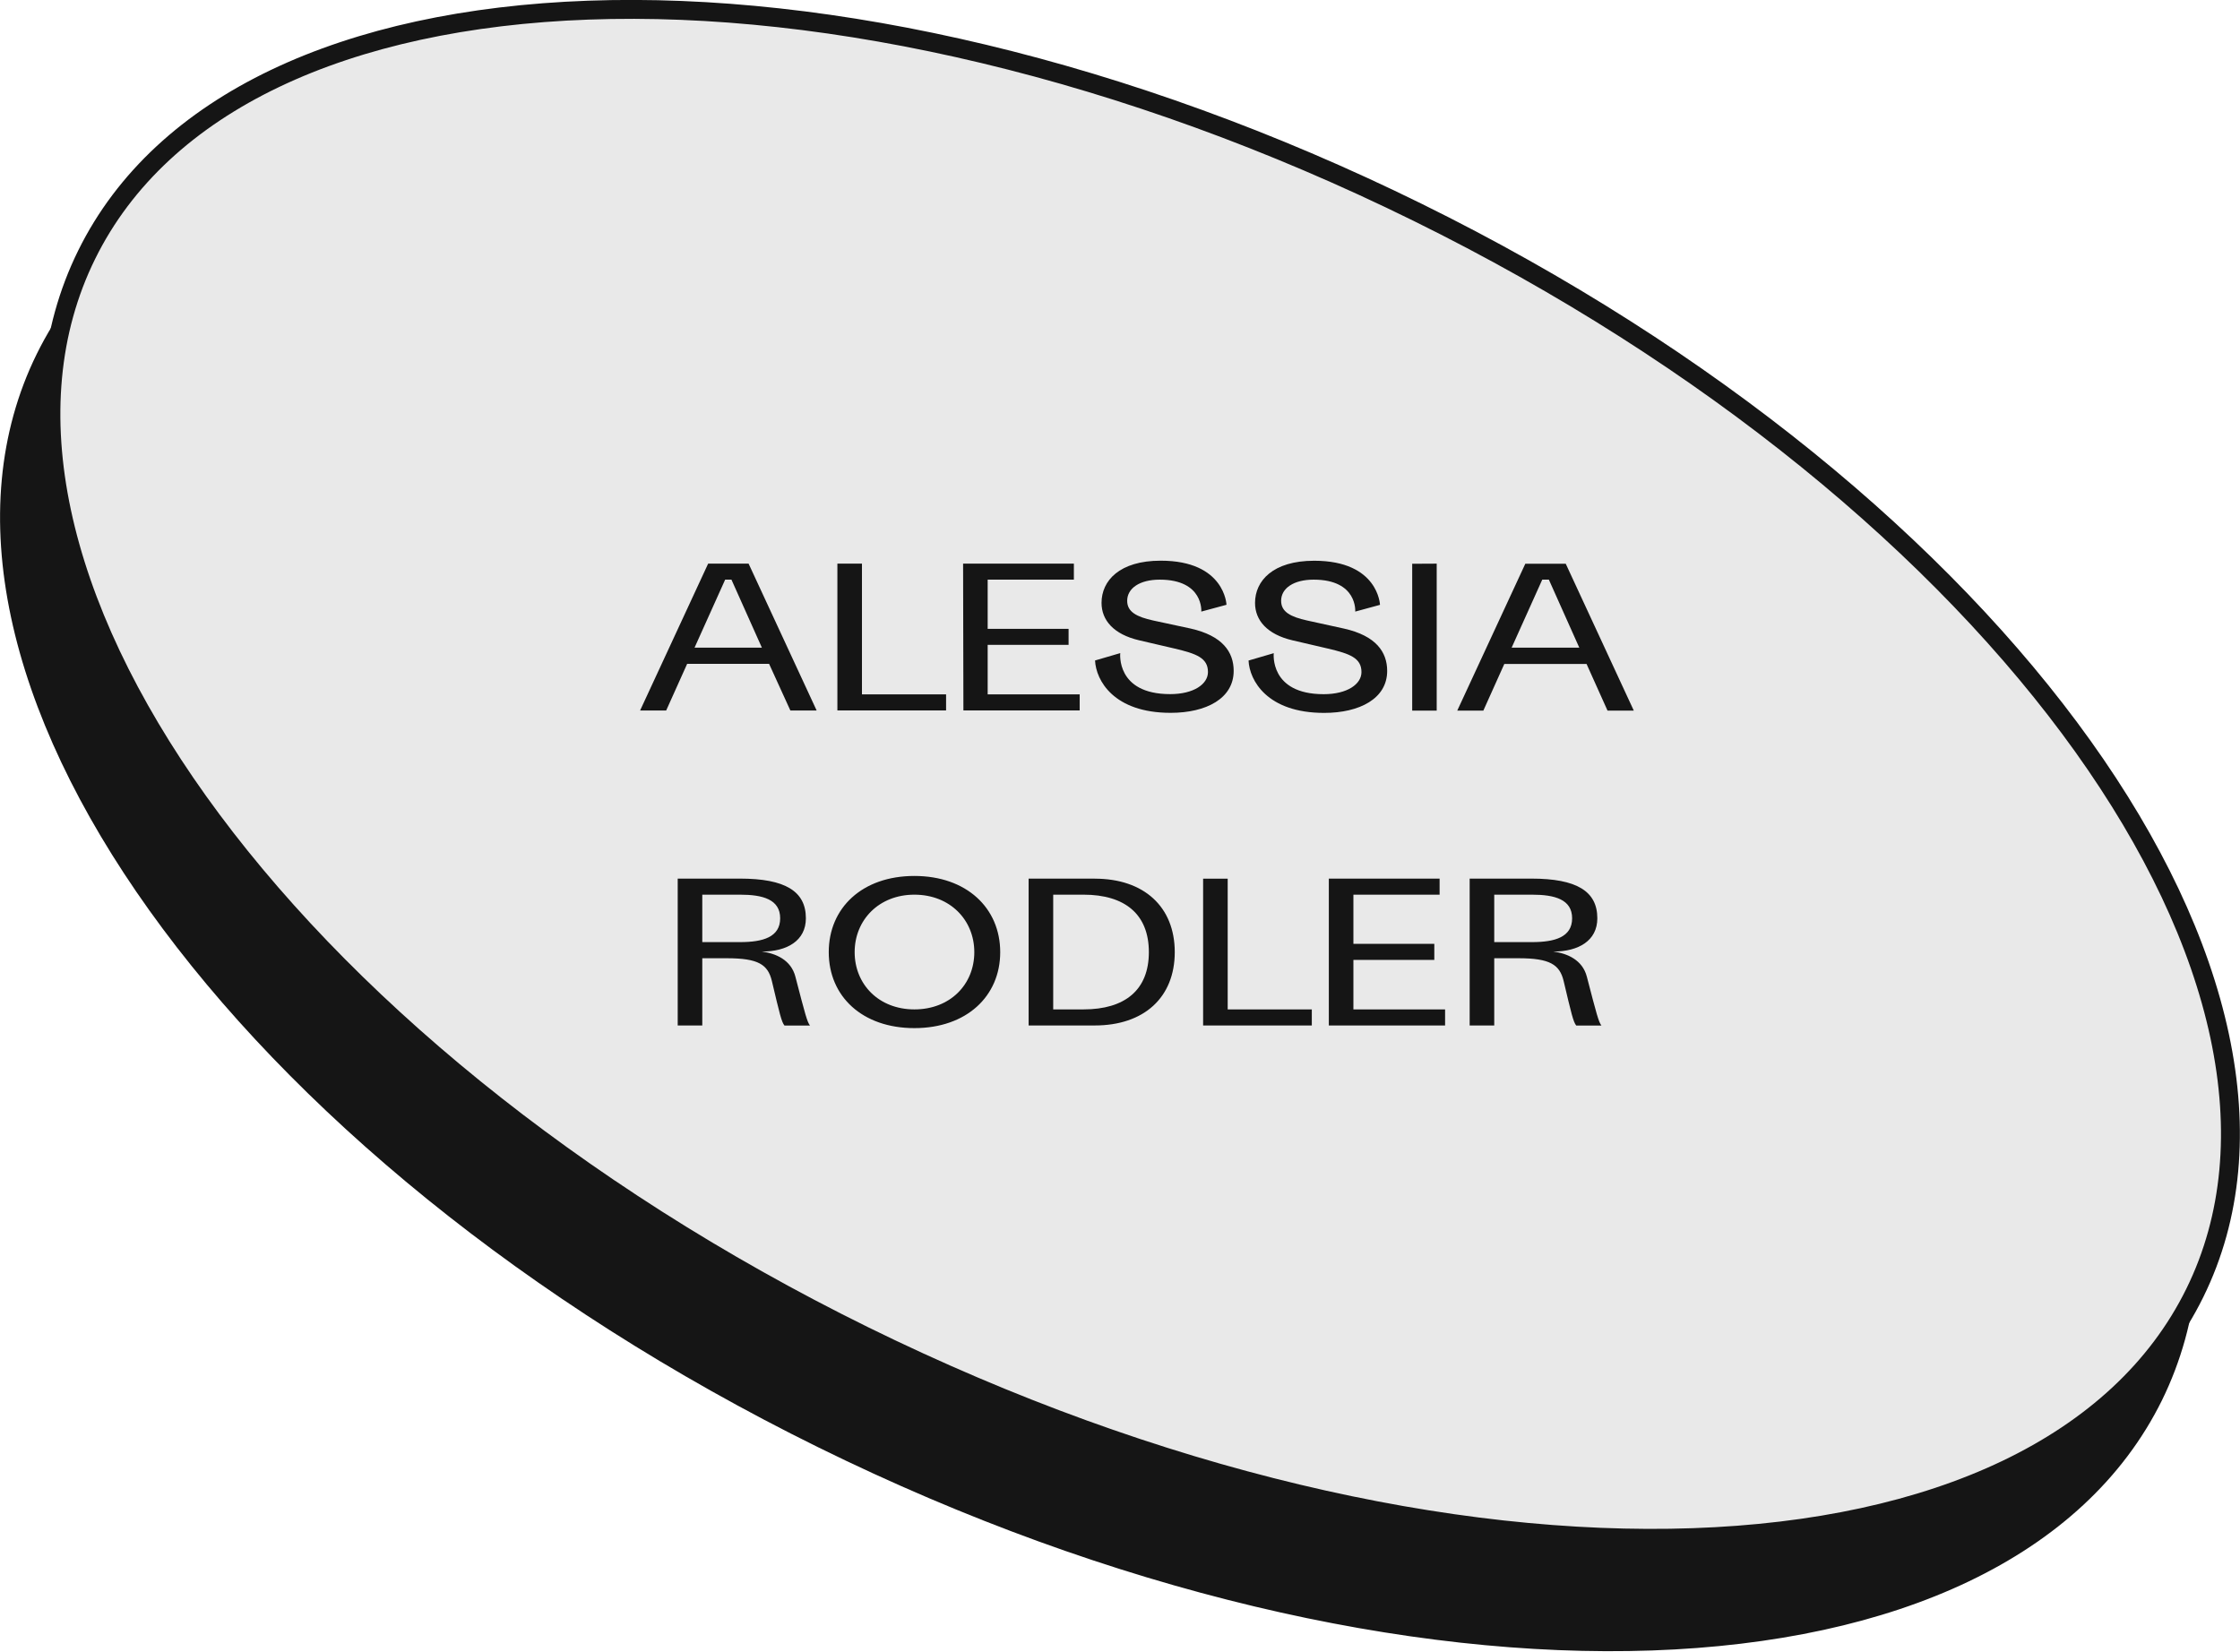
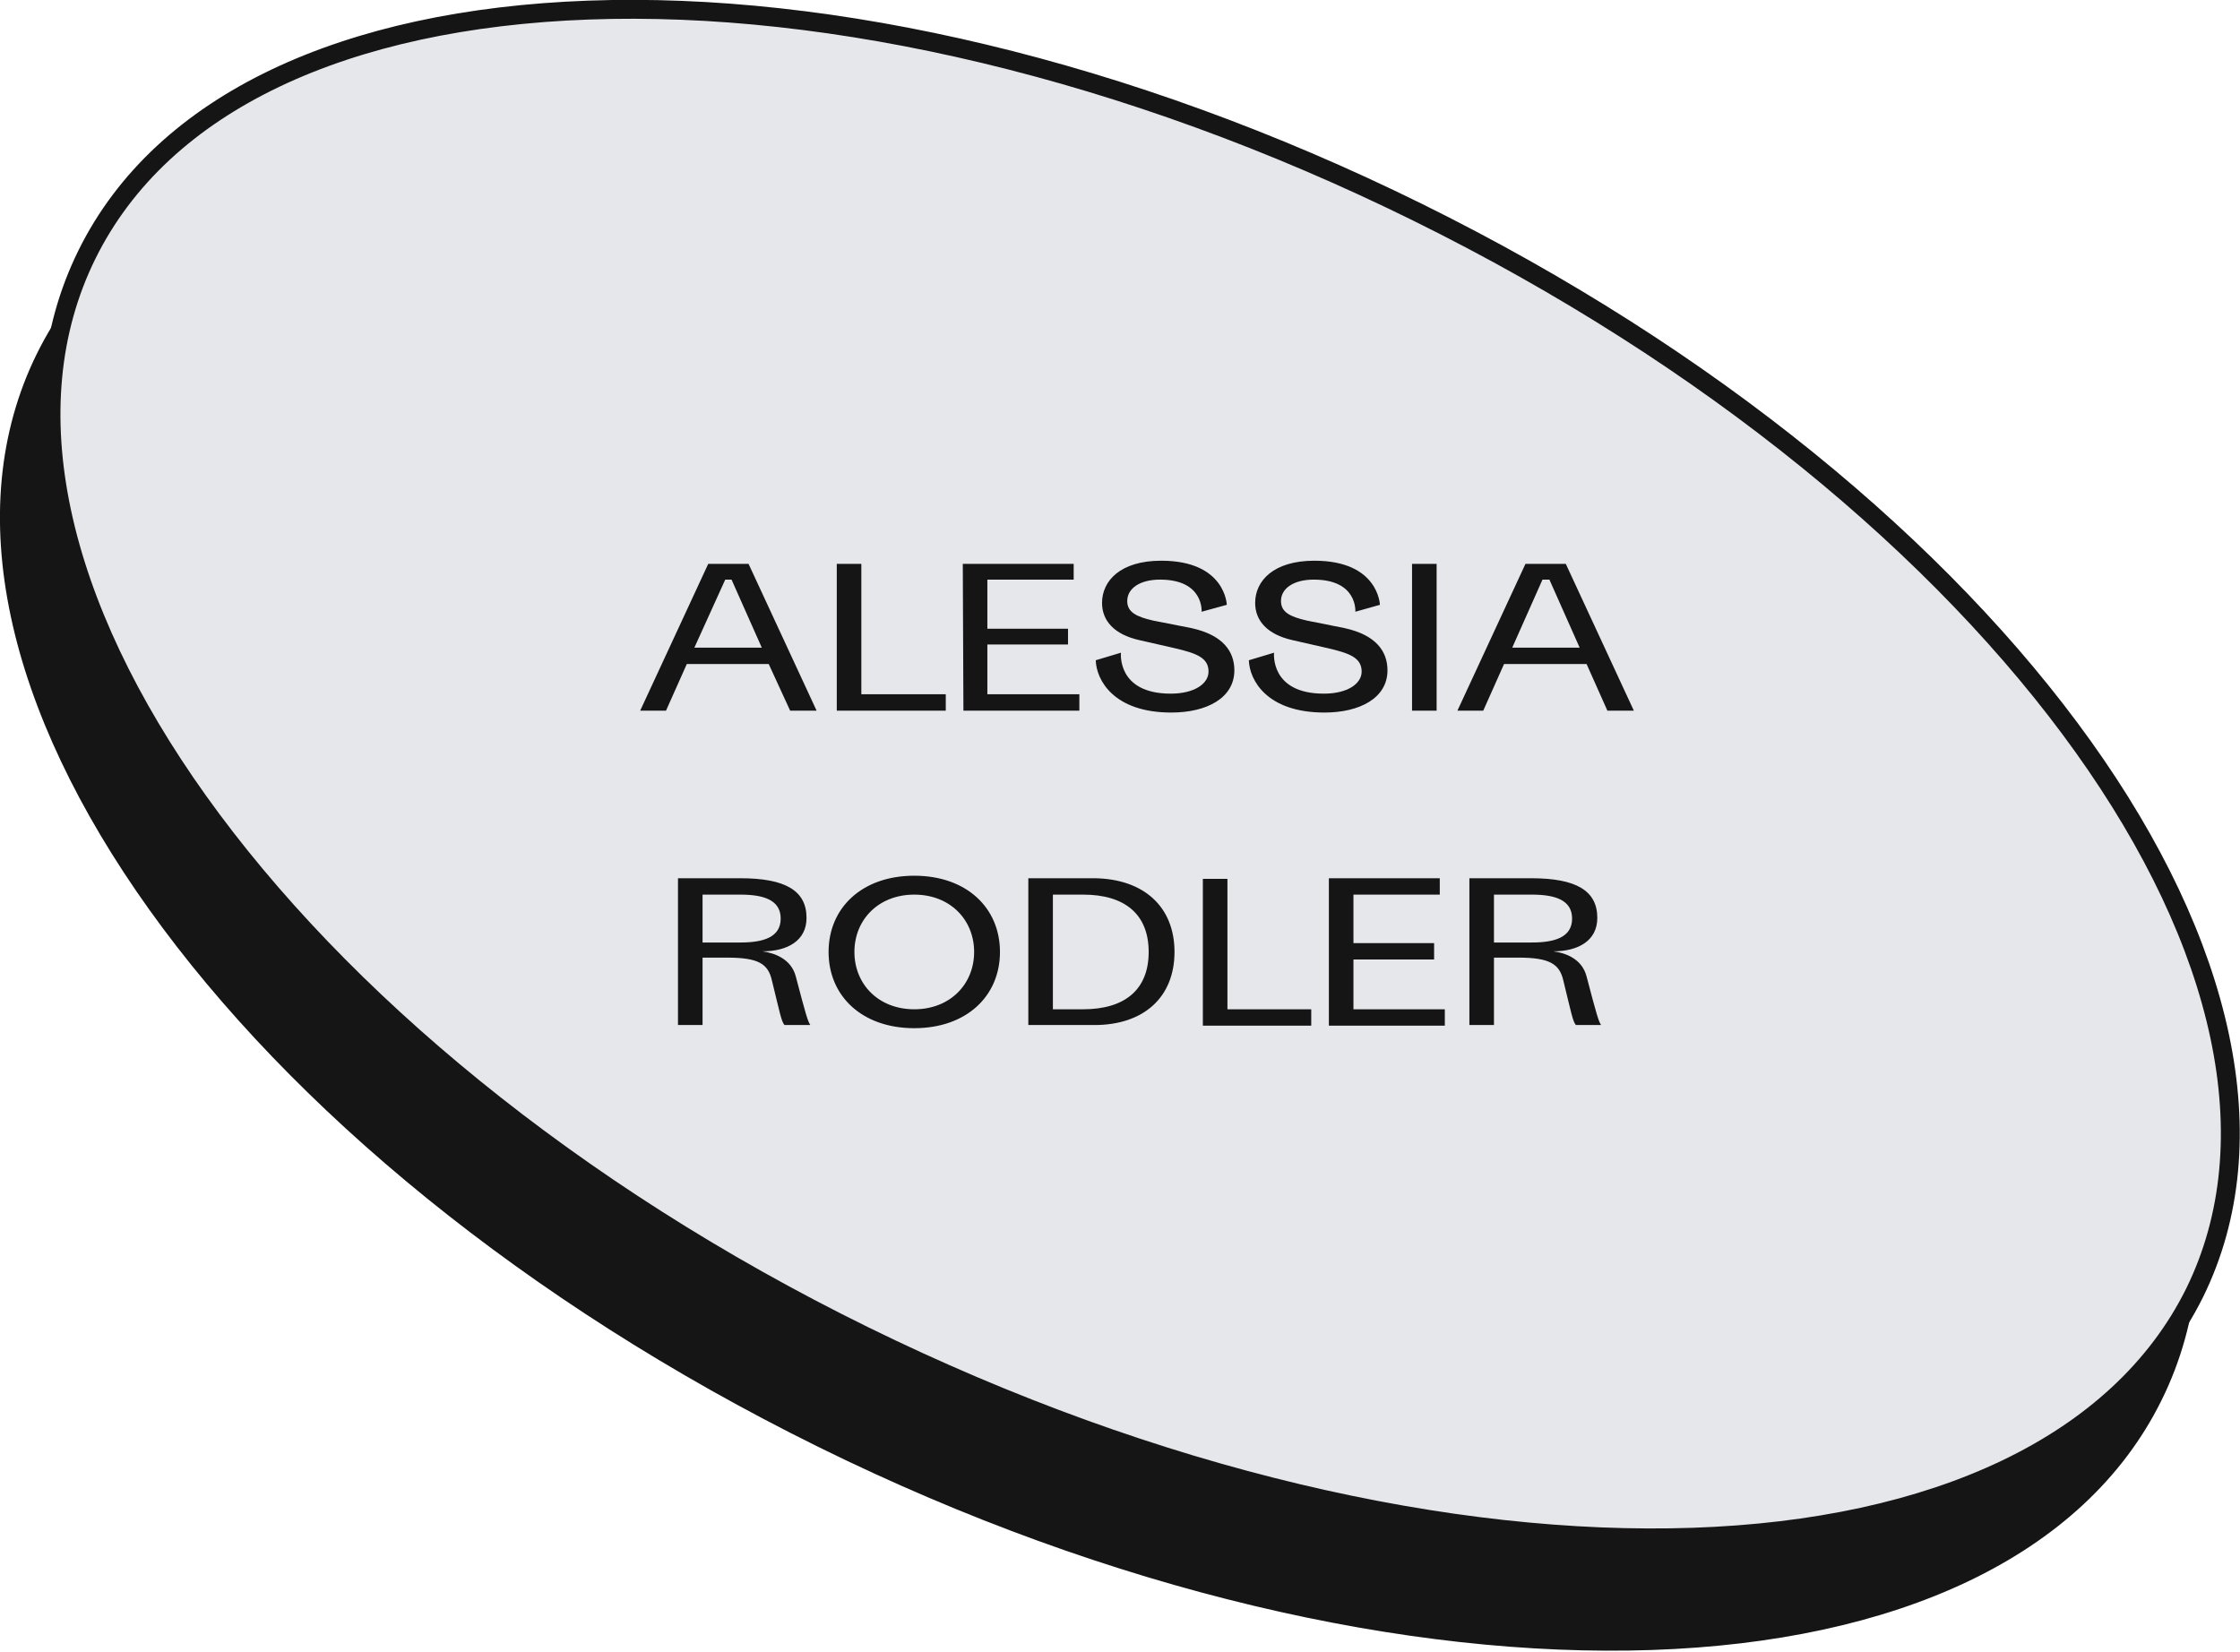
- <svg xmlns="http://www.w3.org/2000/svg" id="Livello_1" data-name="Livello 1" viewBox="0 0 355.48 262.07">
+ <svg xmlns="http://www.w3.org/2000/svg" version="1.1" id="Livello_1" x="0px" y="0px" viewBox="0 0 355.5 262.1" style="enable-background:new 0 0 355.5 262.1;" xml:space="preserve">
+   <style type="text/css">
+ 	.st0{fill:#151515;stroke:#151515;stroke-width:3;}
+ 	.st1{fill:#E5E7EB;stroke:#151515;stroke-width:3;}
+ 	.st2{fill:#151515;}
+ </style>
  <g>
-     <path d="M341.73,221.63c-12,24.26-41.26,37.49-79.62,38.83s-85.18-9.23-131.57-32.08S47.2,174.79,24.92,143.62-4.77,81.1,7.18,56.84,48.43,19.35,86.79,18,172,27.24,218.36,50.09,301.71,103.68,324,134.85,353.67,197.38,341.73,221.63Z" fill="#151515" stroke="#151515" stroke-width="3" />
-     <path d="M348.3,205.23c-11.95,24.25-41.26,37.49-79.62,38.82S183.5,234.83,137.11,212,53.77,158.39,31.49,127.22,1.8,64.69,13.75,40.44,55,3,93.36,1.61s85.19,9.23,131.57,32.07,83.35,53.6,105.62,84.77S360.24,181,348.3,205.23Z" fill="#e9e9e9" stroke="#151515" stroke-width="3" />
-     <path d="M125.43,112.77h4.17L118.8,89.46h-6.42l-10.8,23.31h4.14l3.33-7.41h13ZM115.08,92h1l4.83,10.8H110.22Zm17.81,20.76h17.25v-2.55H136.79V89.46h-3.9Zm20,0h18.45v-2.55H156.74v-7.86h12.84V99.81H156.74V92h13.68V89.46H152.84Zm30.1-14.28c-2.58-.57-4.11-1.35-4.11-3.12,0-2,2-3.36,5.16-3.36,7,0,6.6,5.07,6.6,5.07l4-1.08s-.24-7-10.44-7c-6.54,0-9.39,3.18-9.39,6.69,0,2.79,1.95,5,5.94,5.94l5.67,1.32c3.42.81,5.28,1.47,5.28,3.72,0,1.92-2.25,3.51-6,3.51-8.64,0-7.92-6.51-7.92-6.51l-4,1.17c.15,3.15,2.94,8.31,12,8.31,5.64,0,10-2.28,10-6.66,0-3-1.77-5.58-6.84-6.72Zm24.43,0c-2.58-.57-4.11-1.35-4.11-3.12,0-2,2-3.36,5.16-3.36,7,0,6.6,5.07,6.6,5.07L219,96s-.24-7-10.44-7c-6.54,0-9.39,3.18-9.39,6.69,0,2.79,1.95,5,5.94,5.94l5.67,1.32c3.42.81,5.28,1.47,5.28,3.72,0,1.92-2.25,3.51-6,3.51-8.64,0-7.92-6.51-7.92-6.51l-4,1.17c.15,3.15,2.94,8.31,12,8.31,5.64,0,10-2.28,10-6.66,0-3-1.77-5.58-6.84-6.72Zm16.69-9v23.31H228V89.46Zm31,23.31h4.17l-10.8-23.31h-6.42l-10.8,23.31h4.14l3.33-7.41h13.05ZM244.75,92h1.05l4.83,10.8H239.89Zm-137.2,47.45v23.31h3.9V152.09h3.9c5,0,6.51,1,7.14,3.6,1.26,5.31,1.53,6.48,2,7.08h4.05c-.45-.6-.72-1.62-2.31-7.74-.69-2.7-3.15-3.72-5.34-4,4,0,7-1.71,7-5.28,0-4.29-3.27-6.3-10.47-6.3Zm3.9,10.08V142h6c3.6,0,6.36.75,6.36,3.75s-2.76,3.78-6.36,3.78Zm47.28,1.59c0-7-5.34-12.09-13.62-12.09s-13.59,5.07-13.59,12.09,5.31,12.06,13.59,12.06S158.73,158.12,158.73,151.13Zm-4.11,0c0,5.13-3.84,9.09-9.51,9.09s-9.48-4-9.48-9.09,3.84-9.12,9.48-9.12S154.62,146,154.62,151.13Zm19.12-11.67h-10.5v23.31h10.5c7.8,0,12.69-4.44,12.69-11.64S181.54,139.46,173.74,139.46Zm-6.6,2.55h4.8c6.6,0,10.38,3.12,10.38,9.12s-3.78,9.09-10.38,9.09h-4.8Zm23.79,20.76h17.25v-2.55H194.83V139.46h-3.9Zm19.95,0h18.45v-2.55H214.78v-7.86h12.84v-2.55H214.78V142h13.68v-2.55H210.88Zm22.35-23.31v23.31h3.9V152.09H241c4.95,0,6.51,1,7.14,3.6,1.26,5.31,1.53,6.48,2,7.08h4c-.45-.6-.72-1.62-2.31-7.74-.69-2.7-3.15-3.72-5.34-4,4,0,7-1.71,7-5.28,0-4.29-3.27-6.3-10.47-6.3Zm3.9,10.08V142h6c3.6,0,6.36.75,6.36,3.75s-2.76,3.78-6.36,3.78Z" fill="#151515" />
+     <path class="st0" d="M341.7,221.6c-12,24.3-41.3,37.5-79.6,38.8s-85.2-9.2-131.6-32.1s-83.3-53.6-105.6-84.8S-4.8,81.1,7.2,56.8   S48.4,19.4,86.8,18s85.2,9.2,131.6,32.1s83.3,53.6,105.6,84.8S353.7,197.4,341.7,221.6z" />
+     <path class="st1" d="M348.3,205.2c-12,24.2-41.3,37.5-79.6,38.8s-85.2-9.2-131.6-32s-83.3-53.6-105.6-84.8S1.8,64.7,13.8,40.4   S55,3,93.4,1.6s85.2,9.2,131.6,32.1s83.3,53.6,105.6,84.8S360.2,181,348.3,205.2z" />
+     <path class="st2" d="M125.4,112.8h4.2l-10.8-23.3h-6.4l-10.8,23.3h4.1l3.3-7.4h13L125.4,112.8z M115.1,92h1l4.8,10.8h-10.7   L115.1,92z M132.9,112.8h17.2v-2.6h-13.4V89.5h-3.9V112.8z M152.9,112.8h18.4v-2.6h-14.6v-7.9h12.8v-2.5h-12.8V92h13.7v-2.5h-17.6   L152.9,112.8z M183,98.5c-2.6-0.6-4.1-1.3-4.1-3.1c0-2,2-3.4,5.2-3.4c7,0,6.6,5.1,6.6,5.1l4-1.1c0,0-0.2-7-10.4-7   c-6.5,0-9.4,3.2-9.4,6.7c0,2.8,1.9,5,5.9,5.9l5.7,1.3c3.4,0.8,5.3,1.5,5.3,3.7c0,1.9-2.2,3.5-6,3.5c-8.6,0-7.9-6.5-7.9-6.5l-4,1.2   c0.1,3.2,2.9,8.3,12,8.3c5.6,0,10-2.3,10-6.7c0-3-1.8-5.6-6.8-6.7L183,98.5z M207.4,98.5c-2.6-0.6-4.1-1.3-4.1-3.1   c0-2,2-3.4,5.2-3.4c7,0,6.6,5.1,6.6,5.1L219,96c0,0-0.2-7-10.4-7c-6.5,0-9.4,3.2-9.4,6.7c0,2.8,1.9,5,5.9,5.9l5.7,1.3   c3.4,0.8,5.3,1.5,5.3,3.7c0,1.9-2.2,3.5-6,3.5c-8.6,0-7.9-6.5-7.9-6.5l-4,1.2c0.1,3.2,2.9,8.3,12,8.3c5.6,0,10-2.3,10-6.7   c0-3-1.8-5.6-6.8-6.7L207.4,98.5z M224.1,89.5v23.3h3.9V89.5L224.1,89.5z M255.1,112.8h4.2l-10.8-23.3h-6.4l-10.8,23.3h4.1l3.3-7.4   h13.1L255.1,112.8z M244.8,92h1.1l4.8,10.8h-10.7L244.8,92z M107.6,139.4v23.3h3.9v-10.7h3.9c5,0,6.5,1,7.1,3.6   c1.3,5.3,1.5,6.5,2,7.1h4.1c-0.4-0.6-0.7-1.6-2.3-7.7c-0.7-2.7-3.2-3.7-5.3-4c4,0,7-1.7,7-5.3c0-4.3-3.3-6.3-10.5-6.3H107.6z    M111.5,149.5V142h6c3.6,0,6.4,0.8,6.4,3.8s-2.8,3.8-6.4,3.8H111.5z M158.7,151.1c0-7-5.3-12.1-13.6-12.1s-13.6,5.1-13.6,12.1   s5.3,12.1,13.6,12.1S158.7,158.1,158.7,151.1L158.7,151.1z M154.6,151.1c0,5.1-3.8,9.1-9.5,9.1s-9.5-4-9.5-9.1s3.8-9.1,9.5-9.1   S154.6,146,154.6,151.1L154.6,151.1z M173.7,139.4h-10.5v23.3h10.5c7.8,0,12.7-4.4,12.7-11.6S181.5,139.5,173.7,139.4L173.7,139.4z    M167.1,142h4.8c6.6,0,10.4,3.1,10.4,9.1s-3.8,9.1-10.4,9.1h-4.8V142z M190.9,162.8h17.2v-2.6h-13.3v-20.7h-3.9L190.9,162.8z    M210.9,162.8h18.4v-2.6h-14.5v-7.9h12.8v-2.6h-12.8V142h13.7v-2.6h-17.6L210.9,162.8z M233.2,139.4v23.3h3.9v-10.7h3.9   c4.9,0,6.5,1,7.1,3.6c1.3,5.3,1.5,6.5,2,7.1h4c-0.4-0.6-0.7-1.6-2.3-7.7c-0.7-2.7-3.1-3.7-5.3-4c4,0,7-1.7,7-5.3   c0-4.3-3.3-6.3-10.5-6.3H233.2z M237.1,149.5V142h6c3.6,0,6.4,0.8,6.4,3.8s-2.8,3.8-6.4,3.8H237.1z" />
  </g>
</svg>
